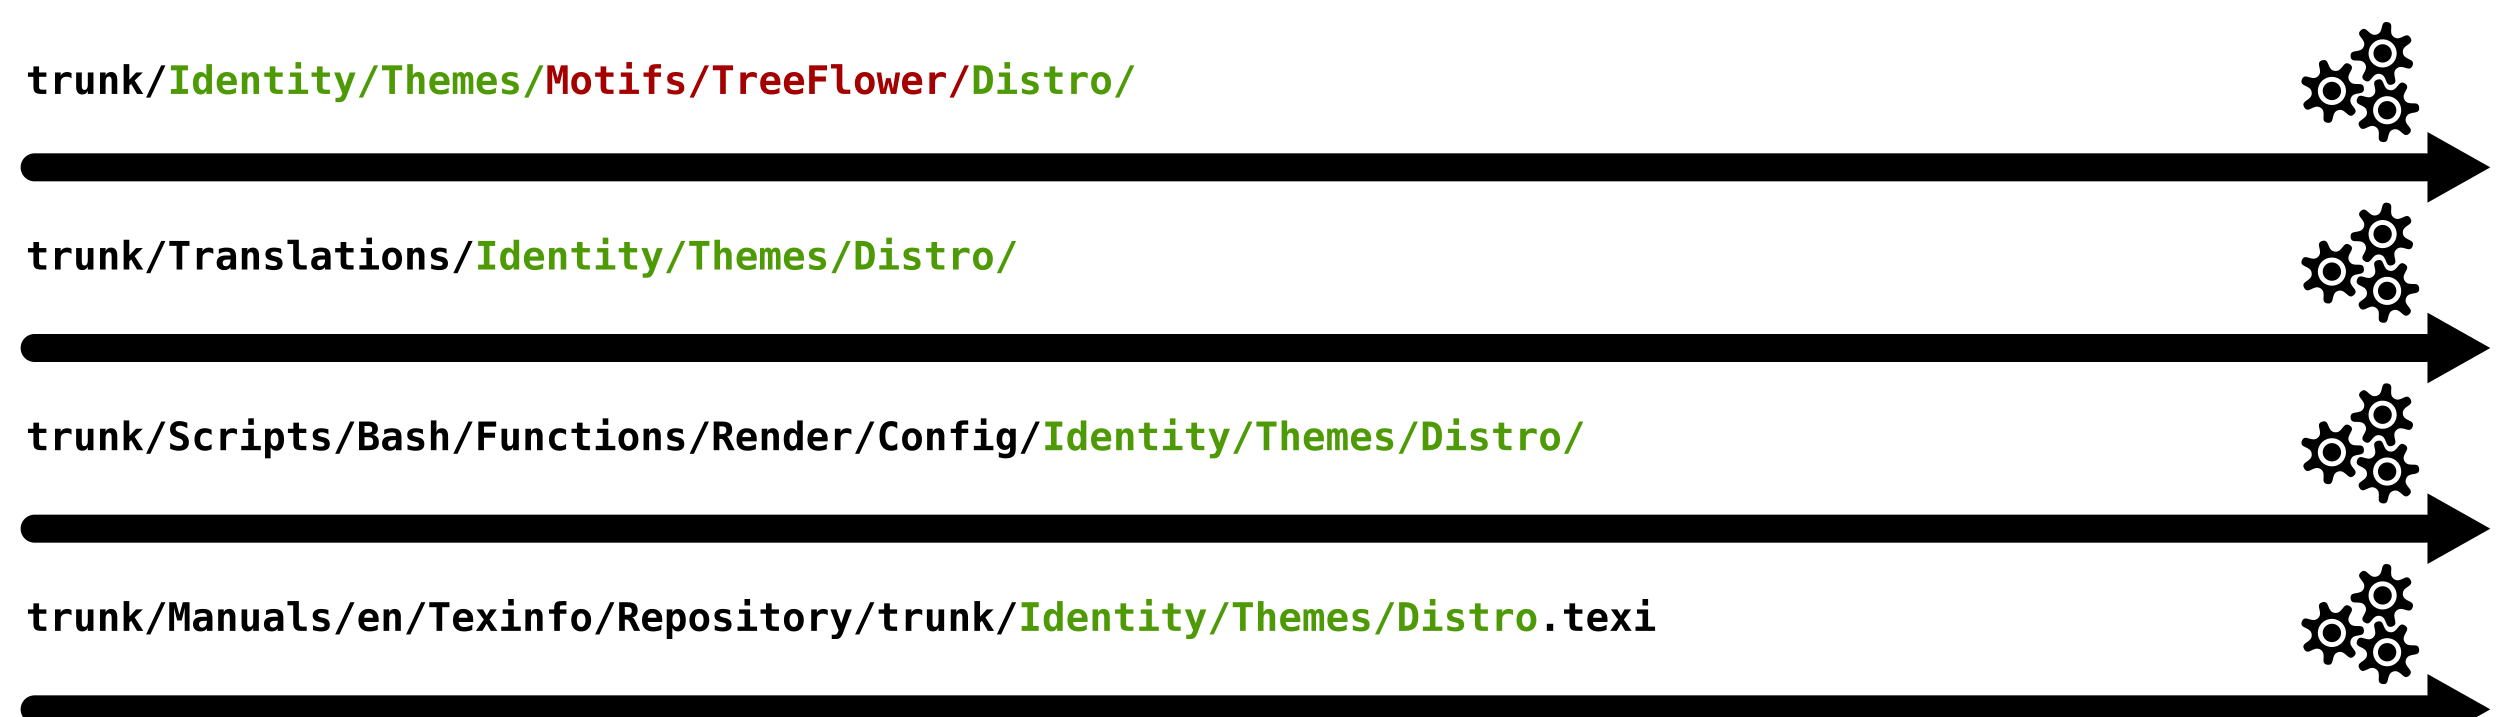
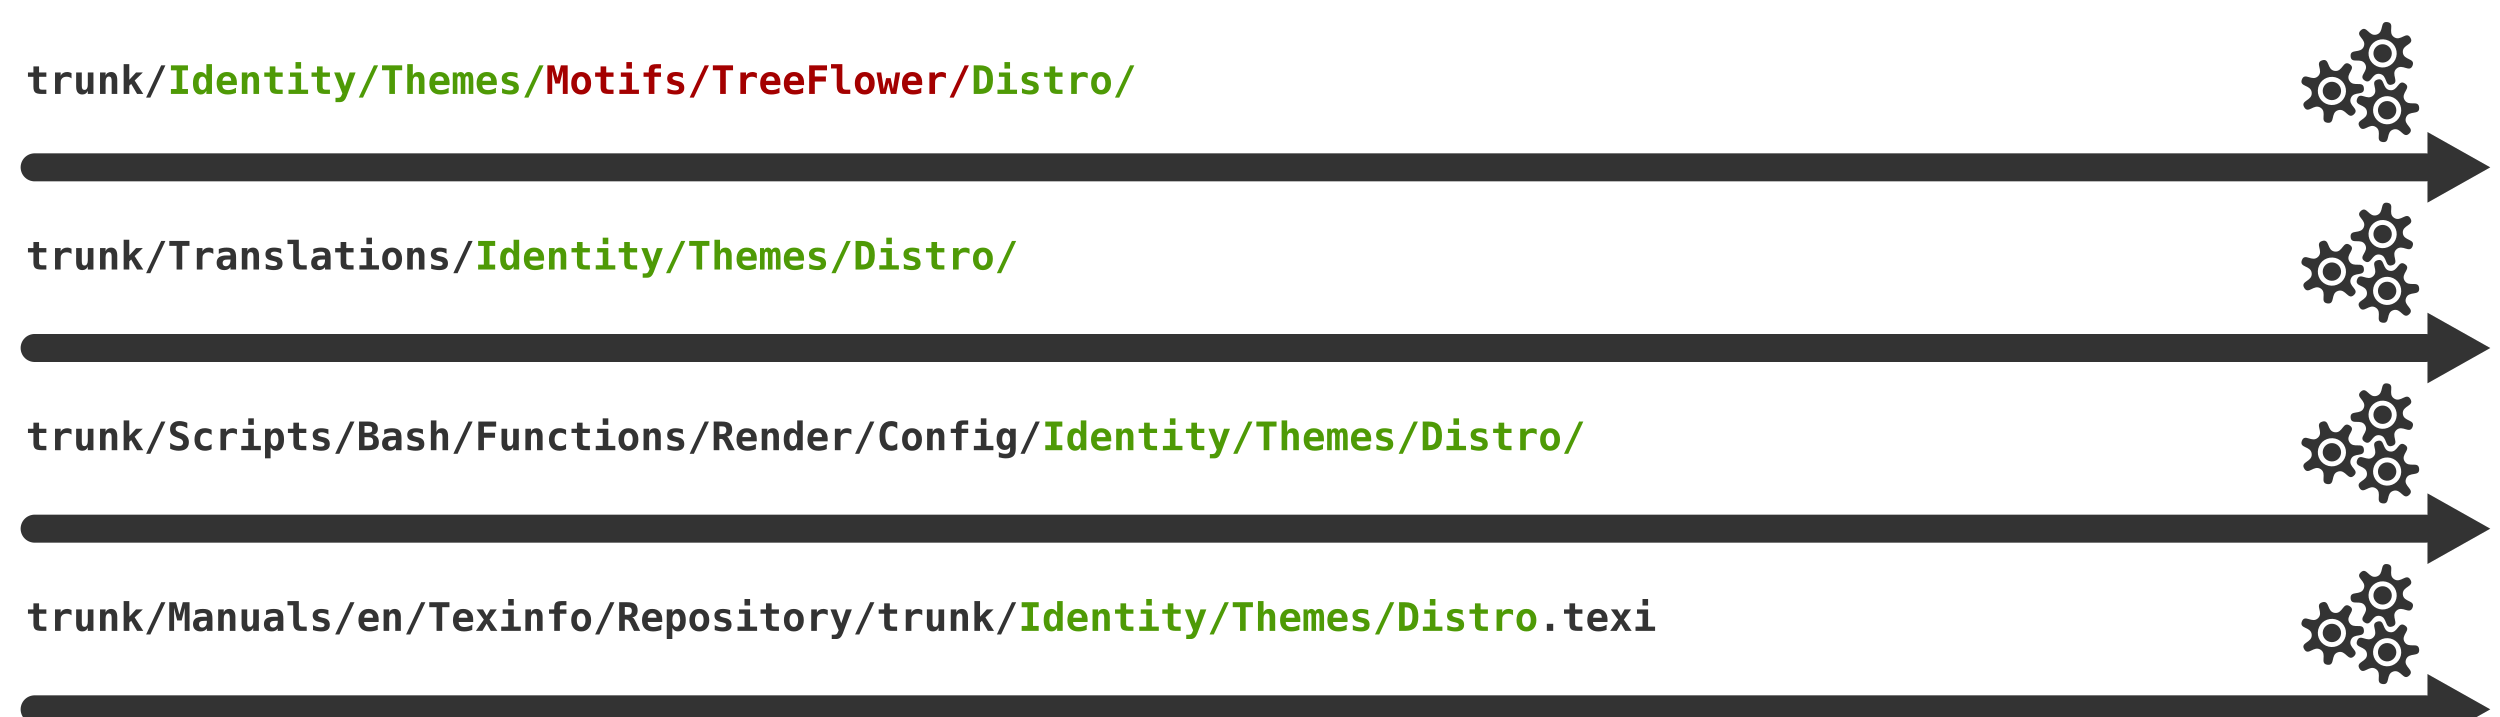
<svg xmlns="http://www.w3.org/2000/svg" xmlns:xlink="http://www.w3.org/1999/xlink" width="636.912" height="182.48" id="svg2" version="1.0">
-   <defs id="defs4">
-     <linearGradient id="linearGradient5097">
-       <stop style="stop-color:#ffffff;stop-opacity:1;" offset="0" id="stop5099" />
-       <stop style="stop-color:#ffffff;stop-opacity:0;" offset="1" id="stop5101" />
-     </linearGradient>
-     <radialGradient xlink:href="#linearGradient5097" id="radialGradient5113" cx="80.359" cy="613.362" fx="80.359" fy="613.362" r="324.67" gradientTransform="matrix(1.044002,0,0,0.4543958,10.79415,328.391)" gradientUnits="userSpaceOnUse" />
-   </defs>
+   <defs id="defs4" />
  <g id="layer1" transform="translate(227.2667,-488.8732)">
    <rect style="opacity:1;fill:#ffffff;fill-opacity:1;stroke:none;stroke-width:1.379;stroke-linecap:round;stroke-linejoin:round;stroke-miterlimit:4;stroke-dasharray:none;stroke-dashoffset:0;stroke-opacity:1" id="CENTOSARTWORK" width="636.912" height="229.933" x="-227.267" y="488.873" />
    <g id="g3391" transform="matrix(1.99486,0,0,1.99486,-288.3265,-572.973)">
-       <rect ry="0.88" rx="0.88" y="454.811" x="31.32" height="7.57" width="12.248" id="rect3379" style="opacity:1;fill:#000000;fill-opacity:1;stroke:none;stroke-width:30;stroke-linecap:round;stroke-linejoin:miter;stroke-miterlimit:4;stroke-dasharray:none;stroke-dashoffset:0;stroke-opacity:1" />
-       <path transform="matrix(0.1268335,0,0,0.1268335,32.29058,396.4382)" d="M 71.701,464.413 A 31.07,31.07 0 1 1 9.56,464.413 A 31.07,31.07 0 1 1 71.701,464.413 z" id="path3381" style="opacity:1;fill:none;fill-opacity:1;stroke:#000000;stroke-width:14.03;stroke-linecap:round;stroke-linejoin:miter;stroke-miterlimit:4;stroke-dasharray:none;stroke-dashoffset:0;stroke-opacity:1" />
+       <rect ry="0.88" rx="0.88" y="454.811" x="31.32" height="7.57" width="12.248" id="rect3379" style="opacity:1;fill:#333333;fill-opacity:1;stroke:none;stroke-width:30;stroke-linecap:round;stroke-linejoin:miter;stroke-miterlimit:4;stroke-dasharray:none;stroke-dashoffset:0;stroke-opacity:1" />
+       <path transform="matrix(0.1268335,0,0,0.1268335,32.29058,396.4382)" d="M 71.701,464.413 A 31.07,31.07 0 1 1 9.56,464.413 A 31.07,31.07 0 1 1 71.701,464.413 z" id="path3381" style="opacity:1;fill:none;fill-opacity:1;stroke:#333333;stroke-width:14.03;stroke-linecap:round;stroke-linejoin:miter;stroke-miterlimit:4;stroke-dasharray:none;stroke-dashoffset:0;stroke-opacity:1" />
      <g transform="matrix(1.053512,0,0,1.053512,-2.003688,-26.18033)" id="g3387">
        <path style="opacity:1;fill:#ffffff;fill-opacity:1;stroke:none;stroke-width:2;stroke-linecap:round;stroke-linejoin:miter;stroke-miterlimit:4;stroke-dasharray:none;stroke-dashoffset:0;stroke-opacity:1" id="path3383" d="M 39.152,458.605 A 1.972,1.972 0 1 1 35.209,458.605 A 1.972,1.972 0 1 1 39.152,458.605 z" transform="matrix(0.4895582,0,0,0.4949237,19.24201,232.8131)" />
        <path transform="matrix(0.3109868,0,0,0.4949237,25.88134,233.5437)" d="M 39.152,458.605 A 1.972,1.972 0 1 1 35.209,458.605 A 1.972,1.972 0 1 1 39.152,458.605 z" id="path3385" style="opacity:1;fill:#ffffff;fill-opacity:1;stroke:none;stroke-width:2;stroke-linecap:round;stroke-linejoin:miter;stroke-miterlimit:4;stroke-dasharray:none;stroke-dashoffset:0;stroke-opacity:1" />
      </g>
      <path id="path3593" d="M 32.73,456.777 L 31.604,456.777" style="fill:none;fill-rule:evenodd;stroke:#ffffff;stroke-width:0.568;stroke-linecap:round;stroke-linejoin:miter;stroke-miterlimit:4;stroke-dasharray:none;stroke-opacity:1" />
      <path style="fill:none;fill-rule:evenodd;stroke:#ffffff;stroke-width:0.568;stroke-linecap:round;stroke-linejoin:miter;stroke-miterlimit:4;stroke-dasharray:none;stroke-opacity:1" d="M 32.73,460.881 L 31.604,460.881" id="path3595" />
      <path id="path3597" d="M 32.73,458.829 L 31.604,458.829" style="fill:none;fill-rule:evenodd;stroke:#ffffff;stroke-width:0.568;stroke-linecap:round;stroke-linejoin:miter;stroke-miterlimit:4;stroke-dasharray:none;stroke-opacity:1" />
      <use x="0" y="0" xlink:href="#path3593" id="use3599" transform="translate(10.5533,0)" width="744.094" height="1052.362" />
      <use x="0" y="0" xlink:href="#path3595" id="use3601" transform="translate(10.5533,0)" width="744.094" height="1052.362" />
      <use x="0" y="0" xlink:href="#path3597" id="use3603" transform="translate(10.5533,0)" width="744.094" height="1052.362" />
    </g>
-     <g id="g3464" transform="matrix(1.748687,7.0246696e-2,-7.0246696e-2,1.748687,-196.3429,-352.5242)" style="fill:#000000">
-       <g id="g3448" transform="translate(1.011923,0.8513383)" style="fill:#000000">
-         <path style="fill:#000000;fill-opacity:1;stroke:none;stroke-width:2;stroke-linecap:round;stroke-linejoin:miter;stroke-miterlimit:4;stroke-dasharray:none;stroke-dashoffset:0;stroke-opacity:1" id="path3398" d="M -63.899,485.465 C -69.086,491.084 -59.634,497.68 -66.745,500.493 C -73.857,503.305 -71.472,492.028 -79.1,491.476 C -86.727,490.924 -85.991,502.427 -92.623,498.62 C -99.256,494.814 -88.952,489.647 -93.277,483.34 C -97.601,477.032 -106.135,484.78 -107.294,477.221 C -108.454,469.662 -97.99,474.496 -95.754,467.183 C -93.519,459.869 -104.898,458.028 -99.711,452.408 C -94.524,446.789 -91.779,457.984 -84.667,455.172 C -77.556,452.359 -83.211,442.315 -75.583,442.867 C -67.956,443.419 -74.997,452.545 -68.364,456.351 C -61.732,460.158 -57.404,449.474 -53.08,455.782 C -48.756,462.089 -60.281,462.274 -59.122,469.833 C -57.962,477.392 -46.912,474.114 -49.147,481.428 C -51.382,488.741 -58.712,479.846 -63.899,485.465 z" transform="matrix(0.1945715,0.1005164,-0.1005164,0.1945715,97.41442,311.9093)" />
-         <path style="fill:#000000;fill-opacity:1;stroke:#ffffff;stroke-width:1.512;stroke-linecap:round;stroke-linejoin:miter;stroke-miterlimit:4;stroke-dasharray:none;stroke-dashoffset:0;stroke-opacity:1" id="path3400" d="M 82.058,454.455 A 3.585,3.585 0 1 1 74.888,454.455 A 3.585,3.585 0 1 1 82.058,454.455 z" transform="matrix(0.6612406,0,0,0.6612406,-17.11405,95.56287)" />
+     <g id="g3464" transform="matrix(1.748687,7.0246696e-2,-7.0246696e-2,1.748687,-196.3429,-352.5242)" style="fill:#333333">
+       <g id="g3448" transform="translate(1.011923,0.8513383)" style="fill:#333333">
+         <path style="fill:#333333;fill-opacity:1;stroke:none;stroke-width:2;stroke-linecap:round;stroke-linejoin:miter;stroke-miterlimit:4;stroke-dasharray:none;stroke-dashoffset:0;stroke-opacity:1" id="path3398" d="M -63.899,485.465 C -69.086,491.084 -59.634,497.68 -66.745,500.493 C -73.857,503.305 -71.472,492.028 -79.1,491.476 C -86.727,490.924 -85.991,502.427 -92.623,498.62 C -99.256,494.814 -88.952,489.647 -93.277,483.34 C -97.601,477.032 -106.135,484.78 -107.294,477.221 C -108.454,469.662 -97.99,474.496 -95.754,467.183 C -93.519,459.869 -104.898,458.028 -99.711,452.408 C -94.524,446.789 -91.779,457.984 -84.667,455.172 C -77.556,452.359 -83.211,442.315 -75.583,442.867 C -67.956,443.419 -74.997,452.545 -68.364,456.351 C -61.732,460.158 -57.404,449.474 -53.08,455.782 C -48.756,462.089 -60.281,462.274 -59.122,469.833 C -57.962,477.392 -46.912,474.114 -49.147,481.428 C -51.382,488.741 -58.712,479.846 -63.899,485.465 z" transform="matrix(0.1945715,0.1005164,-0.1005164,0.1945715,97.41442,311.9093)" />
+         <path style="fill:#333333;fill-opacity:1;stroke:#ffffff;stroke-width:1.512;stroke-linecap:round;stroke-linejoin:miter;stroke-miterlimit:4;stroke-dasharray:none;stroke-dashoffset:0;stroke-opacity:1" id="path3400" d="M 82.058,454.455 A 3.585,3.585 0 1 1 74.888,454.455 A 3.585,3.585 0 1 1 82.058,454.455 z" transform="matrix(0.6612406,0,0,0.6612406,-17.11405,95.56287)" />
      </g>
-       <g transform="translate(12.4176,4.32646)" id="g3511" style="fill:#000000">
-         <path transform="matrix(0.1945715,0.1005164,-0.1005164,0.1945715,97.41442,311.9093)" d="M -63.899,485.465 C -69.086,491.084 -59.634,497.68 -66.745,500.493 C -73.857,503.305 -71.472,492.028 -79.1,491.476 C -86.727,490.924 -85.991,502.427 -92.623,498.62 C -99.256,494.814 -88.952,489.647 -93.277,483.34 C -97.601,477.032 -106.135,484.78 -107.294,477.221 C -108.454,469.662 -97.99,474.496 -95.754,467.183 C -93.519,459.869 -104.898,458.028 -99.711,452.408 C -94.524,446.789 -91.779,457.984 -84.667,455.172 C -77.556,452.359 -83.211,442.315 -75.583,442.867 C -67.956,443.419 -74.997,452.545 -68.364,456.351 C -61.732,460.158 -57.404,449.474 -53.08,455.782 C -48.756,462.089 -60.281,462.274 -59.122,469.833 C -57.962,477.392 -46.912,474.114 -49.147,481.428 C -51.382,488.741 -58.712,479.846 -63.899,485.465 z" id="path3513" style="fill:#000000;fill-opacity:1;stroke:none;stroke-width:2;stroke-linecap:round;stroke-linejoin:miter;stroke-miterlimit:4;stroke-dasharray:none;stroke-dashoffset:0;stroke-opacity:1" />
-         <path transform="matrix(0.6612406,0,0,0.6612406,-17.11405,95.56287)" d="M 82.058,454.455 A 3.585,3.585 0 1 1 74.888,454.455 A 3.585,3.585 0 1 1 82.058,454.455 z" id="path3515" style="fill:#000000;fill-opacity:1;stroke:#ffffff;stroke-width:1.512;stroke-linecap:round;stroke-linejoin:miter;stroke-miterlimit:4;stroke-dasharray:none;stroke-dashoffset:0;stroke-opacity:1" />
+       <g transform="translate(12.4176,4.32646)" id="g3511" style="fill:#333333">
+         <path transform="matrix(0.1945715,0.1005164,-0.1005164,0.1945715,97.41442,311.9093)" d="M -63.899,485.465 C -69.086,491.084 -59.634,497.68 -66.745,500.493 C -73.857,503.305 -71.472,492.028 -79.1,491.476 C -86.727,490.924 -85.991,502.427 -92.623,498.62 C -99.256,494.814 -88.952,489.647 -93.277,483.34 C -97.601,477.032 -106.135,484.78 -107.294,477.221 C -108.454,469.662 -97.99,474.496 -95.754,467.183 C -93.519,459.869 -104.898,458.028 -99.711,452.408 C -94.524,446.789 -91.779,457.984 -84.667,455.172 C -77.556,452.359 -83.211,442.315 -75.583,442.867 C -67.956,443.419 -74.997,452.545 -68.364,456.351 C -61.732,460.158 -57.404,449.474 -53.08,455.782 C -48.756,462.089 -60.281,462.274 -59.122,469.833 C -57.962,477.392 -46.912,474.114 -49.147,481.428 C -51.382,488.741 -58.712,479.846 -63.899,485.465 z" id="path3513" style="fill:#333333;fill-opacity:1;stroke:none;stroke-width:2;stroke-linecap:round;stroke-linejoin:miter;stroke-miterlimit:4;stroke-dasharray:none;stroke-dashoffset:0;stroke-opacity:1" />
+         <path transform="matrix(0.6612406,0,0,0.6612406,-17.11405,95.56287)" d="M 82.058,454.455 A 3.585,3.585 0 1 1 74.888,454.455 A 3.585,3.585 0 1 1 82.058,454.455 z" id="path3515" style="fill:#333333;fill-opacity:1;stroke:#ffffff;stroke-width:1.512;stroke-linecap:round;stroke-linejoin:miter;stroke-miterlimit:4;stroke-dasharray:none;stroke-dashoffset:0;stroke-opacity:1" />
      </g>
-       <g id="g3517" transform="translate(11.03246,-7.207829)" style="fill:#000000">
-         <path style="fill:#000000;fill-opacity:1;stroke:none;stroke-width:2;stroke-linecap:round;stroke-linejoin:miter;stroke-miterlimit:4;stroke-dasharray:none;stroke-dashoffset:0;stroke-opacity:1" id="path3519" d="M -63.899,485.465 C -69.086,491.084 -59.634,497.68 -66.745,500.493 C -73.857,503.305 -71.472,492.028 -79.1,491.476 C -86.727,490.924 -85.991,502.427 -92.623,498.62 C -99.256,494.814 -88.952,489.647 -93.277,483.34 C -97.601,477.032 -106.135,484.78 -107.294,477.221 C -108.454,469.662 -97.99,474.496 -95.754,467.183 C -93.519,459.869 -104.898,458.028 -99.711,452.408 C -94.524,446.789 -91.779,457.984 -84.667,455.172 C -77.556,452.359 -83.211,442.315 -75.583,442.867 C -67.956,443.419 -74.997,452.545 -68.364,456.351 C -61.732,460.158 -57.404,449.474 -53.08,455.782 C -48.756,462.089 -60.281,462.274 -59.122,469.833 C -57.962,477.392 -46.912,474.114 -49.147,481.428 C -51.382,488.741 -58.712,479.846 -63.899,485.465 z" transform="matrix(0.218856,7.9782205e-3,-7.9782205e-3,0.218856,55.57059,293.3309)" />
-         <path style="fill:#000000;fill-opacity:1;stroke:#ffffff;stroke-width:1.512;stroke-linecap:round;stroke-linejoin:miter;stroke-miterlimit:4;stroke-dasharray:none;stroke-dashoffset:0;stroke-opacity:1" id="path3521" d="M 82.058,454.455 A 3.585,3.585 0 1 1 74.888,454.455 A 3.585,3.585 0 1 1 82.058,454.455 z" transform="matrix(0.6612406,0,0,0.6612406,-17.11405,95.56287)" />
+       <g id="g3517" transform="translate(11.03246,-7.207829)" style="fill:#333333">
+         <path style="fill:#333333;fill-opacity:1;stroke:none;stroke-width:2;stroke-linecap:round;stroke-linejoin:miter;stroke-miterlimit:4;stroke-dasharray:none;stroke-dashoffset:0;stroke-opacity:1" id="path3519" d="M -63.899,485.465 C -69.086,491.084 -59.634,497.68 -66.745,500.493 C -73.857,503.305 -71.472,492.028 -79.1,491.476 C -86.727,490.924 -85.991,502.427 -92.623,498.62 C -99.256,494.814 -88.952,489.647 -93.277,483.34 C -97.601,477.032 -106.135,484.78 -107.294,477.221 C -108.454,469.662 -97.99,474.496 -95.754,467.183 C -93.519,459.869 -104.898,458.028 -99.711,452.408 C -94.524,446.789 -91.779,457.984 -84.667,455.172 C -77.556,452.359 -83.211,442.315 -75.583,442.867 C -67.956,443.419 -74.997,452.545 -68.364,456.351 C -61.732,460.158 -57.404,449.474 -53.08,455.782 C -48.756,462.089 -60.281,462.274 -59.122,469.833 C -57.962,477.392 -46.912,474.114 -49.147,481.428 C -51.382,488.741 -58.712,479.846 -63.899,485.465 z" transform="matrix(0.218856,7.9782205e-3,-7.9782205e-3,0.218856,55.57059,293.3309)" />
+         <path style="fill:#333333;fill-opacity:1;stroke:#ffffff;stroke-width:1.512;stroke-linecap:round;stroke-linejoin:miter;stroke-miterlimit:4;stroke-dasharray:none;stroke-dashoffset:0;stroke-opacity:1" id="path3521" d="M 82.058,454.455 A 3.585,3.585 0 1 1 74.888,454.455 A 3.585,3.585 0 1 1 82.058,454.455 z" transform="matrix(0.6612406,0,0,0.6612406,-17.11405,95.56287)" />
      </g>
    </g>
-     <path style="fill:none;fill-rule:evenodd;stroke:#000000;stroke-width:7.139;stroke-linecap:round;stroke-linejoin:miter;stroke-miterlimit:4;stroke-dasharray:none;stroke-opacity:1" d="M -218.442,531.506 L 390.651,531.506" id="path2569" />
-     <text xml:space="preserve" style="font-size:10px;font-style:normal;font-variant:normal;font-weight:bold;font-stretch:normal;text-align:start;line-height:100%;writing-mode:lr-tb;text-anchor:start;fill:#000000;fill-opacity:1;stroke:none;stroke-width:1px;stroke-linecap:butt;stroke-linejoin:miter;stroke-opacity:1;font-family:DejaVu LGC Sans Mono;-inkscape-font-specification:DejaVu LGC Sans Mono Bold" x="-220.691" y="512.809" id="text3341">
+     <path style="fill:none;fill-rule:evenodd;stroke:#333333;stroke-width:7.139;stroke-linecap:round;stroke-linejoin:miter;stroke-miterlimit:4;stroke-dasharray:none;stroke-opacity:1" d="M -218.442,531.506 L 390.651,531.506" id="path2569" />
+     <text xml:space="preserve" style="font-size:10px;font-style:normal;font-variant:normal;font-weight:bold;font-stretch:normal;text-align:start;line-height:100%;writing-mode:lr-tb;text-anchor:start;fill:#333333;fill-opacity:1;stroke:none;stroke-width:1px;stroke-linecap:butt;stroke-linejoin:miter;stroke-opacity:1;font-family:DejaVu LGC Sans Mono;-inkscape-font-specification:DejaVu LGC Sans Mono Bold" x="-220.691" y="512.809" id="text3341">
      <tspan id="tspan3343" x="-220.691" y="512.809">trunk/<tspan id="tspan2748" style="fill:#4e9a06">Identity/Themes/<tspan id="tspan2750" style="fill:#a40000">Motifs/TreeFlower/</tspan>Distro/</tspan>
      </tspan>
    </text>
-     <path style="fill:#000000;fill-opacity:1;stroke:none;stroke-width:5;stroke-linecap:round;stroke-linejoin:miter;stroke-miterlimit:4;stroke-dashoffset:0;stroke-opacity:1" d="M 391.168,540.506 L 391.168,522.506 L 407.168,531.506 L 391.168,540.506 z" id="path3347" />
+     <path style="fill:#333333;fill-opacity:1;stroke:none;stroke-width:5;stroke-linecap:round;stroke-linejoin:miter;stroke-miterlimit:4;stroke-dashoffset:0;stroke-opacity:1" d="M 391.168,540.506 L 391.168,522.506 L 407.168,531.506 L 391.168,540.506 z" id="path3347" />
    <use x="0" y="0" xlink:href="#g3464" id="use3579" transform="matrix(0.7142857,0,0,0.7142857,482.2792,266.274)" width="744.094" height="1052.362" />
    <g id="g5123" transform="matrix(1.044002,0,0,1.044002,22.31232,-64.595)">
      <use height="284" width="650" transform="matrix(0.3448498,0,0,0.3448498,-174.5349,620.8434)" id="use5117" xlink:href="#g3464" y="0" x="0" />
-       <text xml:space="preserve" style="font-size:9.579px;font-style:normal;font-variant:normal;font-weight:normal;font-stretch:normal;text-indent:0;text-align:start;text-decoration:none;line-height:125%;letter-spacing:normal;word-spacing:normal;text-transform:none;direction:ltr;block-progression:tb;writing-mode:lr-tb;text-anchor:start;opacity:1;fill:#000000;fill-opacity:1;fill-rule:nonzero;stroke:none;stroke-width:1px;stroke-linecap:butt;stroke-linejoin:miter;marker:none;marker-start:none;marker-mid:none;marker-end:none;stroke-miterlimit:4;stroke-dasharray:none;stroke-dashoffset:0;stroke-opacity:1;visibility:visible;display:inline;overflow:visible;enable-background:accumulate;font-family:DejaVu LGC Sans;-inkscape-font-specification:DejaVu LGC Sans" x="-215.969" y="741.846" id="text5119">
+       <text xml:space="preserve" style="font-size:9.579px;font-style:normal;font-variant:normal;font-weight:normal;font-stretch:normal;text-indent:0;text-align:start;text-decoration:none;line-height:125%;letter-spacing:normal;word-spacing:normal;text-transform:none;direction:ltr;block-progression:tb;writing-mode:lr-tb;text-anchor:start;opacity:1;fill:#333333;fill-opacity:1;fill-rule:nonzero;stroke:none;stroke-width:1px;stroke-linecap:butt;stroke-linejoin:miter;marker:none;marker-start:none;marker-mid:none;marker-end:none;stroke-miterlimit:4;stroke-dasharray:none;stroke-dashoffset:0;stroke-opacity:1;visibility:visible;display:inline;overflow:visible;enable-background:accumulate;font-family:DejaVu LGC Sans;-inkscape-font-specification:DejaVu LGC Sans" x="-215.969" y="741.846" id="text5119">
        <tspan id="tspan5121" x="-215.969" y="741.846">Development branch</tspan>
      </text>
    </g>
-     <path id="path2704" d="M -218.442,577.527 L 390.651,577.527" style="fill:none;fill-rule:evenodd;stroke:#000000;stroke-width:7.139;stroke-linecap:round;stroke-linejoin:miter;stroke-miterlimit:4;stroke-dasharray:none;stroke-opacity:1" />
-     <text id="text2706" y="557.547" x="-220.691" style="font-size:10px;font-style:normal;font-variant:normal;font-weight:bold;font-stretch:normal;text-align:start;line-height:100%;writing-mode:lr-tb;text-anchor:start;fill:#000000;fill-opacity:1;stroke:none;stroke-width:1px;stroke-linecap:butt;stroke-linejoin:miter;stroke-opacity:1;font-family:DejaVu LGC Sans Mono;-inkscape-font-specification:DejaVu LGC Sans Mono Bold" xml:space="preserve">
+     <path id="path2704" d="M -218.442,577.527 L 390.651,577.527" style="fill:none;fill-rule:evenodd;stroke:#333333;stroke-width:7.139;stroke-linecap:round;stroke-linejoin:miter;stroke-miterlimit:4;stroke-dasharray:none;stroke-opacity:1" />
+     <text id="text2706" y="557.547" x="-220.691" style="font-size:10px;font-style:normal;font-variant:normal;font-weight:bold;font-stretch:normal;text-align:start;line-height:100%;writing-mode:lr-tb;text-anchor:start;fill:#333333;fill-opacity:1;stroke:none;stroke-width:1px;stroke-linecap:butt;stroke-linejoin:miter;stroke-opacity:1;font-family:DejaVu LGC Sans Mono;-inkscape-font-specification:DejaVu LGC Sans Mono Bold" xml:space="preserve">
      <tspan y="557.547" x="-220.691" id="tspan2708">trunk/Translations/<tspan id="tspan2744" style="fill:#4e9a06">Identity/Themes/Distro/</tspan>
      </tspan>
    </text>
-     <path id="path2710" d="M 391.168,586.534 L 391.168,568.534 L 407.168,577.534 L 391.168,586.534 z" style="fill:#000000;fill-opacity:1;stroke:none;stroke-width:5;stroke-linecap:round;stroke-linejoin:miter;stroke-miterlimit:4;stroke-dashoffset:0;stroke-opacity:1" />
+     <path id="path2710" d="M 391.168,586.534 L 391.168,568.534 L 407.168,577.534 L 391.168,586.534 z" style="fill:#333333;fill-opacity:1;stroke:none;stroke-width:5;stroke-linecap:round;stroke-linejoin:miter;stroke-miterlimit:4;stroke-dashoffset:0;stroke-opacity:1" />
    <use height="1052.362" width="744.094" transform="matrix(0.7142857,0,0,0.7142857,482.2792,312.3016)" id="use2712" xlink:href="#g3464" y="0" x="0" />
-     <path style="fill:none;fill-rule:evenodd;stroke:#000000;stroke-width:7.139;stroke-linecap:round;stroke-linejoin:miter;stroke-miterlimit:4;stroke-dasharray:none;stroke-opacity:1" d="M -218.442,623.558 L 390.651,623.558" id="path2716" />
-     <text xml:space="preserve" style="font-size:10px;font-style:normal;font-variant:normal;font-weight:bold;font-stretch:normal;text-align:start;line-height:100%;writing-mode:lr-tb;text-anchor:start;fill:#000000;fill-opacity:1;stroke:none;stroke-width:1px;stroke-linecap:butt;stroke-linejoin:miter;stroke-opacity:1;font-family:DejaVu LGC Sans Mono;-inkscape-font-specification:DejaVu LGC Sans Mono Bold" x="-220.691" y="603.568" id="text2718">
+     <path style="fill:none;fill-rule:evenodd;stroke:#333333;stroke-width:7.139;stroke-linecap:round;stroke-linejoin:miter;stroke-miterlimit:4;stroke-dasharray:none;stroke-opacity:1" d="M -218.442,623.558 L 390.651,623.558" id="path2716" />
+     <text xml:space="preserve" style="font-size:10px;font-style:normal;font-variant:normal;font-weight:bold;font-stretch:normal;text-align:start;line-height:100%;writing-mode:lr-tb;text-anchor:start;fill:#333333;fill-opacity:1;stroke:none;stroke-width:1px;stroke-linecap:butt;stroke-linejoin:miter;stroke-opacity:1;font-family:DejaVu LGC Sans Mono;-inkscape-font-specification:DejaVu LGC Sans Mono Bold" x="-220.691" y="603.568" id="text2718">
      <tspan id="tspan2720" x="-220.691" y="603.568">trunk/Scripts/Bash/Functions/Render/Config/<tspan id="tspan2746" style="fill:#4e9a06">Identity/Themes/Distro/</tspan>
      </tspan>
    </text>
-     <path style="fill:#000000;fill-opacity:1;stroke:none;stroke-width:5;stroke-linecap:round;stroke-linejoin:miter;stroke-miterlimit:4;stroke-dashoffset:0;stroke-opacity:1" d="M 391.168,632.561 L 391.168,614.561 L 407.168,623.561 L 391.168,632.561 z" id="path2722" />
+     <path style="fill:#333333;fill-opacity:1;stroke:none;stroke-width:5;stroke-linecap:round;stroke-linejoin:miter;stroke-miterlimit:4;stroke-dashoffset:0;stroke-opacity:1" d="M 391.168,632.561 L 391.168,614.561 L 407.168,623.561 L 391.168,632.561 z" id="path2722" />
    <use x="0" y="0" xlink:href="#g3464" id="use2724" transform="matrix(0.7142857,0,0,0.7142857,482.2792,358.3292)" width="744.094" height="1052.362" />
-     <path id="path2762" d="M -218.442,669.589 L 390.651,669.589" style="fill:none;fill-rule:evenodd;stroke:#000000;stroke-width:7.139;stroke-linecap:round;stroke-linejoin:miter;stroke-miterlimit:4;stroke-dasharray:none;stroke-opacity:1" />
-     <text id="text2764" y="649.599" x="-220.691" style="font-size:10px;font-style:normal;font-variant:normal;font-weight:bold;font-stretch:normal;text-align:start;line-height:100%;writing-mode:lr-tb;text-anchor:start;fill:#000000;fill-opacity:1;stroke:none;stroke-width:1px;stroke-linecap:butt;stroke-linejoin:miter;stroke-opacity:1;font-family:DejaVu LGC Sans Mono;-inkscape-font-specification:DejaVu LGC Sans Mono Bold" xml:space="preserve">
-       <tspan y="649.599" x="-220.691" id="tspan2766">trunk/Manuals/en/Texinfo/Repository/trunk/<tspan style="fill:#4e9a06" id="tspan2768">Identity/Themes/Distro<tspan id="tspan2774" style="fill:#000000">.texi</tspan>
+     <path id="path2762" d="M -218.442,669.589 L 390.651,669.589" style="fill:none;fill-rule:evenodd;stroke:#333333;stroke-width:7.139;stroke-linecap:round;stroke-linejoin:miter;stroke-miterlimit:4;stroke-dasharray:none;stroke-opacity:1" />
+     <text id="text2764" y="649.599" x="-220.691" style="font-size:10px;font-style:normal;font-variant:normal;font-weight:bold;font-stretch:normal;text-align:start;line-height:100%;writing-mode:lr-tb;text-anchor:start;fill:#333333;fill-opacity:1;stroke:none;stroke-width:1px;stroke-linecap:butt;stroke-linejoin:miter;stroke-opacity:1;font-family:DejaVu LGC Sans Mono;-inkscape-font-specification:DejaVu LGC Sans Mono Bold" xml:space="preserve">
+       <tspan y="649.599" x="-220.691" id="tspan2766">trunk/Manuals/en/Texinfo/Repository/trunk/<tspan style="fill:#4e9a06" id="tspan2768">Identity/Themes/Distro<tspan id="tspan2774" style="fill:#333333">.texi</tspan>
        </tspan>
      </tspan>
    </text>
-     <path id="path2770" d="M 391.168,678.589 L 391.168,660.589 L 407.168,669.589 L 391.168,678.589 z" style="fill:#000000;fill-opacity:1;stroke:none;stroke-width:5;stroke-linecap:round;stroke-linejoin:miter;stroke-miterlimit:4;stroke-dashoffset:0;stroke-opacity:1" />
+     <path id="path2770" d="M 391.168,678.589 L 391.168,660.589 L 407.168,669.589 L 391.168,678.589 z" style="fill:#333333;fill-opacity:1;stroke:none;stroke-width:5;stroke-linecap:round;stroke-linejoin:miter;stroke-miterlimit:4;stroke-dashoffset:0;stroke-opacity:1" />
    <use height="1052.362" width="744.094" transform="matrix(0.7142857,0,0,0.7142857,482.2792,404.3569)" id="use2772" xlink:href="#g3464" y="0" x="0" />
  </g>
</svg>
